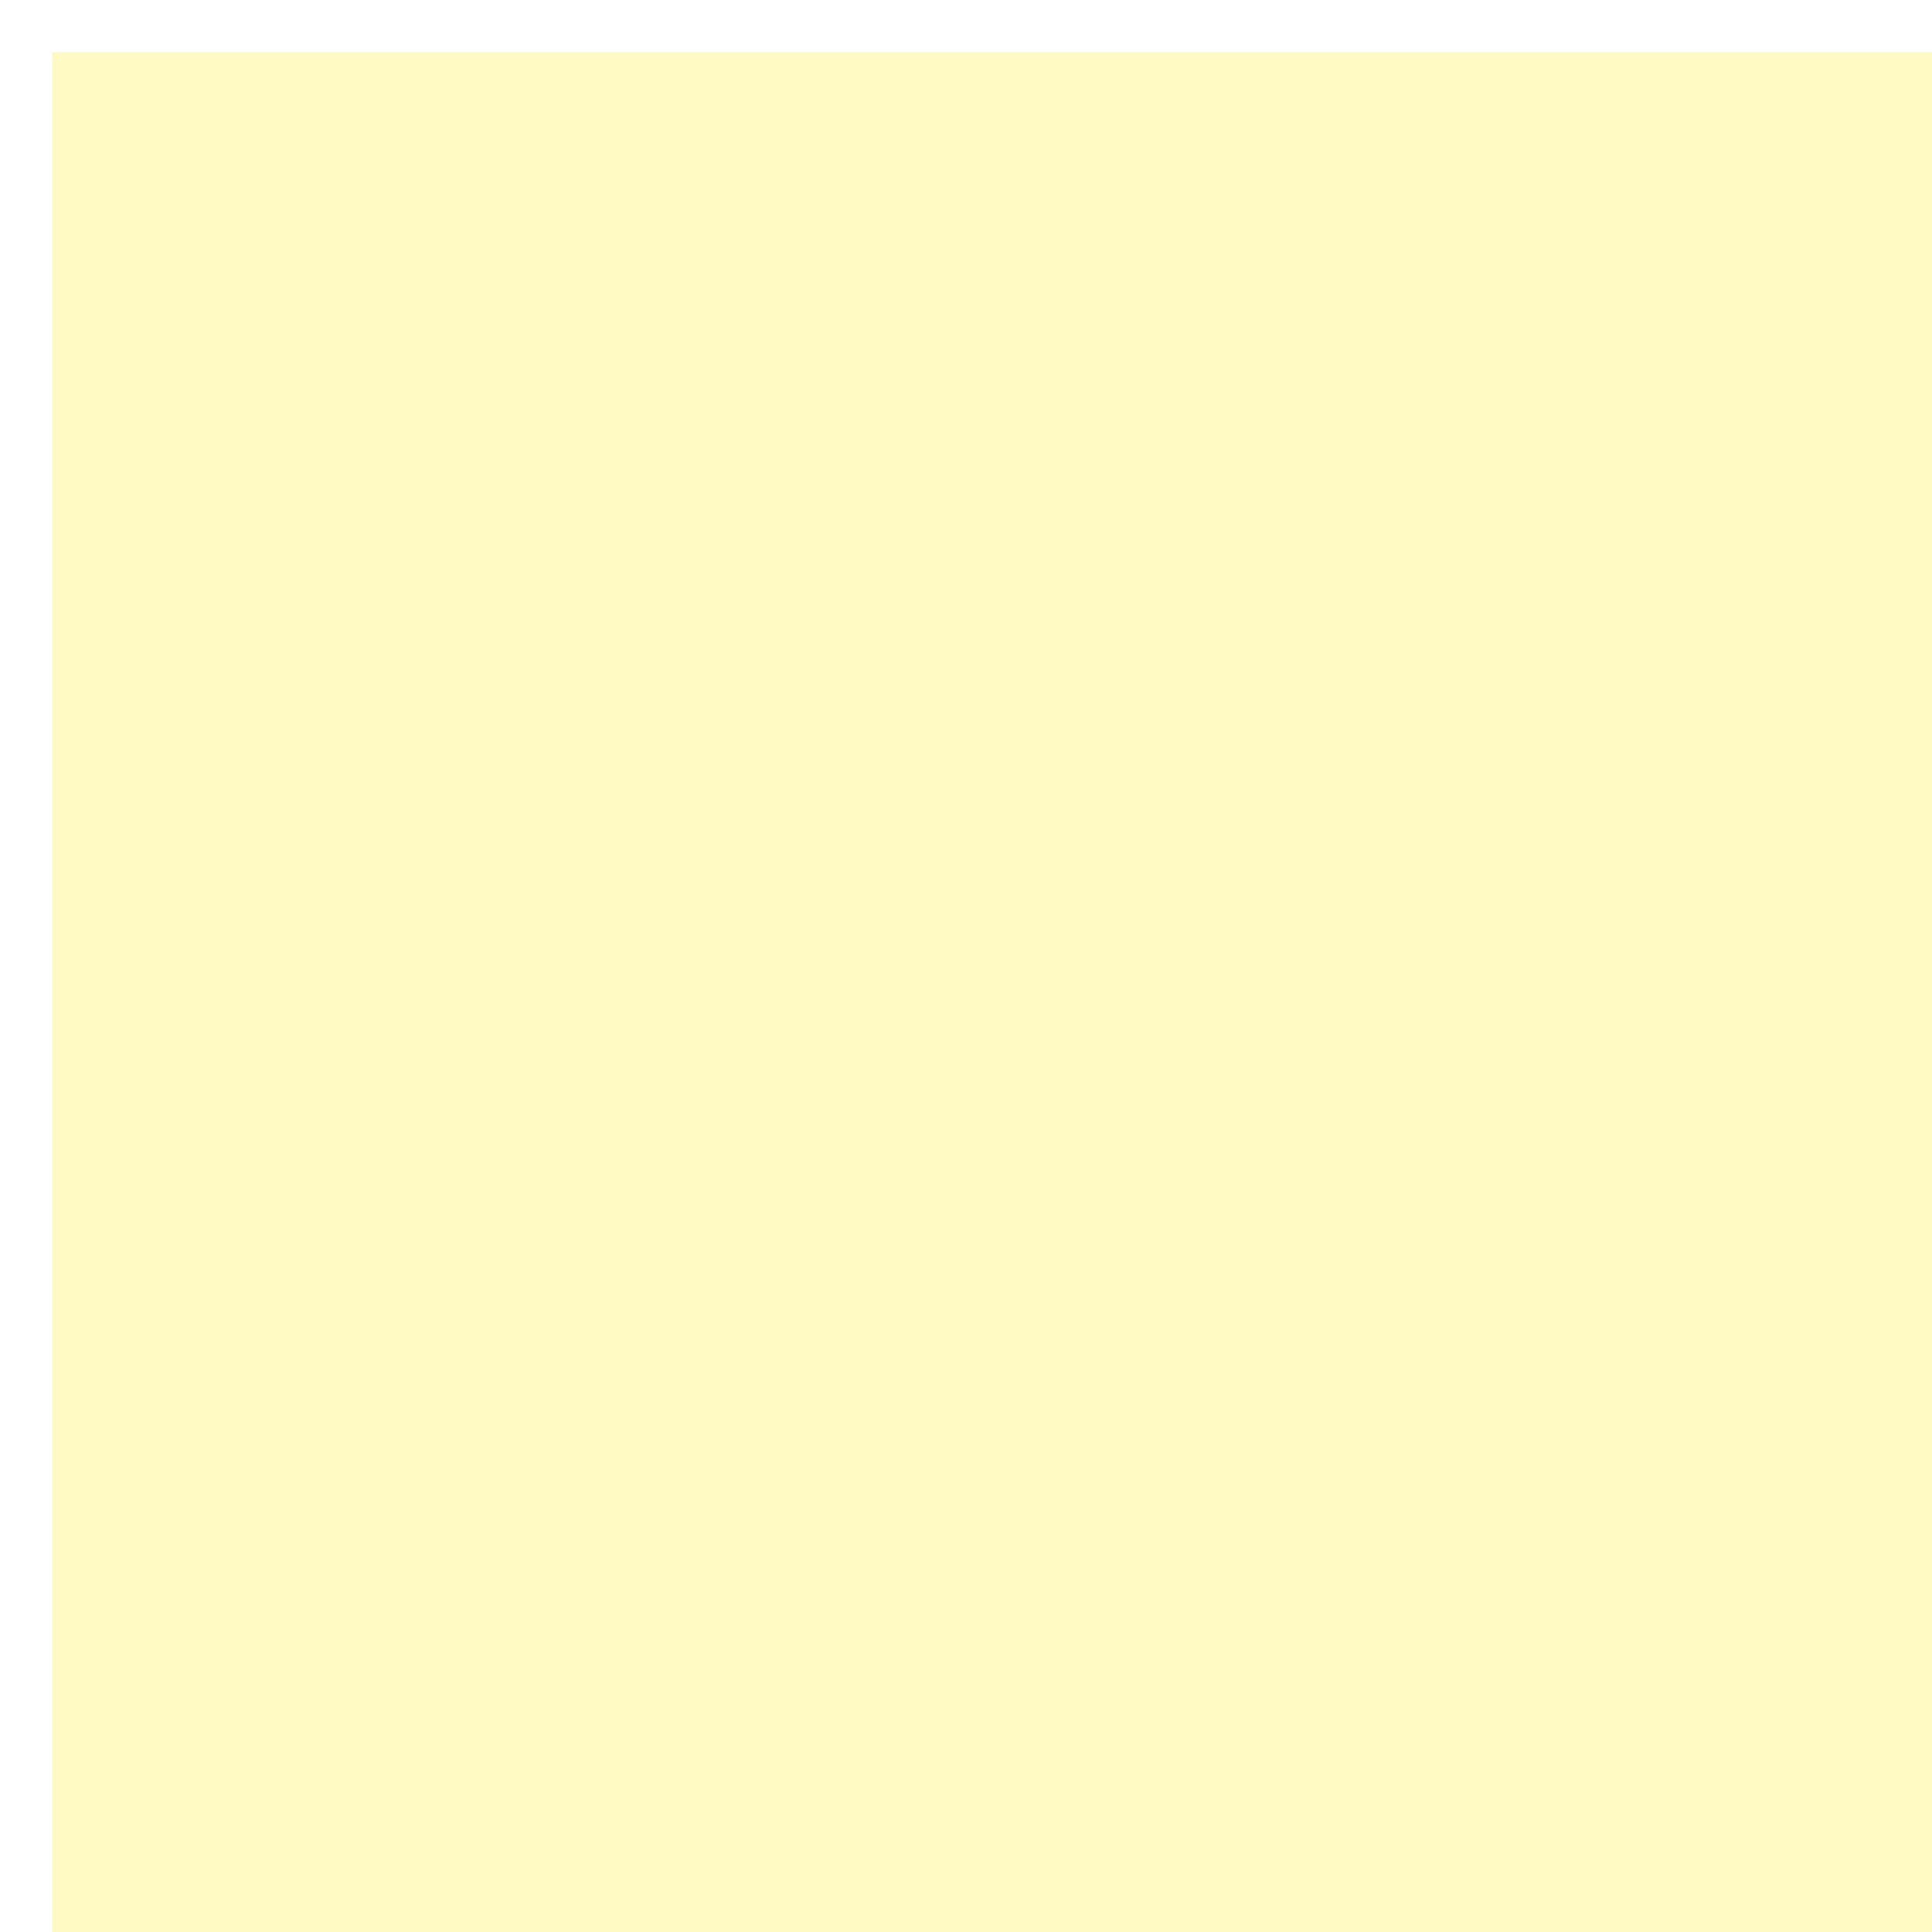
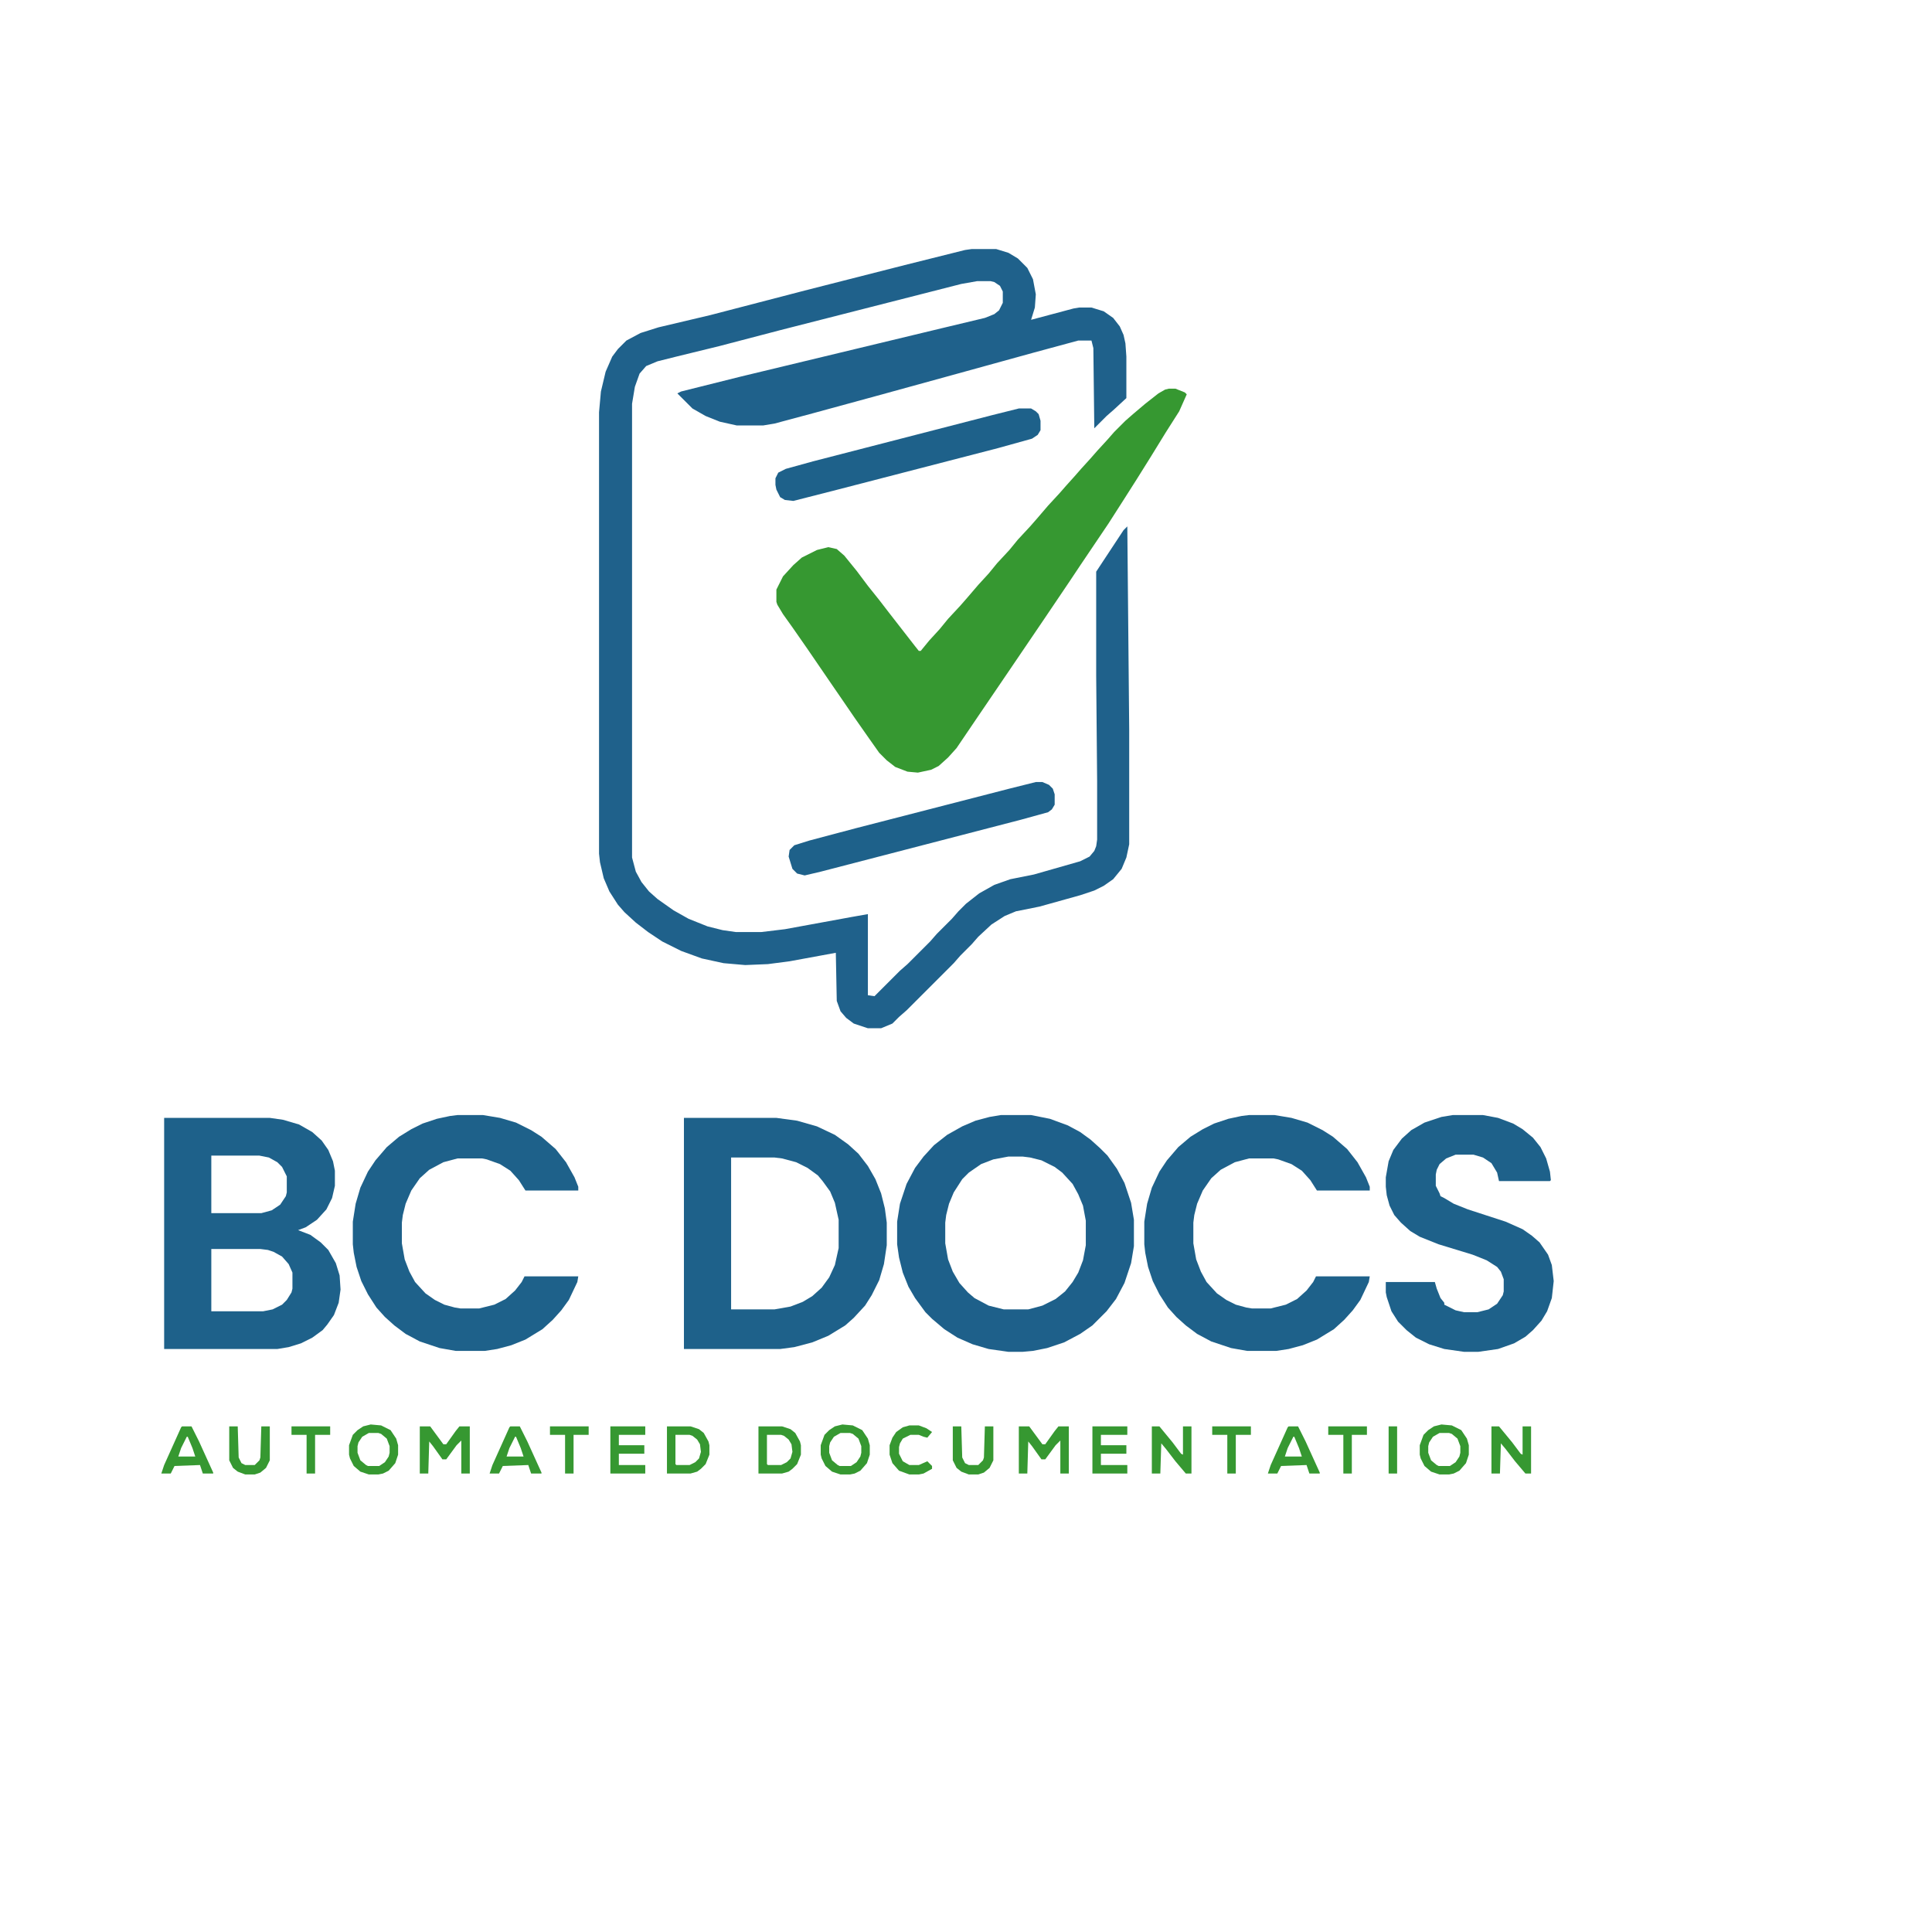
- <svg xmlns="http://www.w3.org/2000/svg" version="1.1" id="Layer_1" x="0px" y="0px" width="100%" viewBox="0 0 38 38" enable-background="new 0 0 38 38" xml:space="preserve">
-   <path fill="#FFF9C3" opacity="1" stroke="none" d=" M90.052,101   C60.045,101 30.546,101 1.024,101   C1.024,67.684 1.024,34.368 1.024,1.026   C34.315,1.026 67.63,1.026 100.972,1.026   C100.972,34.313 100.972,67.627 100.972,101   C97.52,101 94.04,101 90.052,101  z" />
+ <svg xmlns="http://www.w3.org/2000/svg" version="1.1" viewBox="0 0 2048 2048" width="38" height="38">
+   <path transform="translate(1030,264)" d="m0 0h26l13 4 10 6 10 10 6 12 3 16-1 14-4 13 45-12 6-1h13l13 4 10 7 7 9 4 9 2 9 1 14v44l-13 12-8 7-13 13-1-85-2-8h-14l-48 13-87 24-80 22-66 18-41 11-12 2h-28l-18-4-15-6-14-8-16-16 4-2 64-16 212-51 46-11 10-4 5-4 4-8v-12l-3-6-6-4-4-1h-14l-17 3-192 49-65 17-45 11-20 5-12 5-7 8-5 14-3 18v481l4 15 6 11 8 10 9 8 17 12 16 9 20 8 16 4 14 2h27l25-3 71-13 17-3v86l7 1 27-27 8-7 24-24 7-8 16-16 7-8 8-8 14-11 16-9 17-6 25-5 49-14 10-5 5-6 2-5 1-7v-62l-1-112v-110l29-44 4-4 2 215v122l-3 14-5 12-9 11-10 7-10 5-15 5-43 12-25 5-12 5-14 9-14 13-7 8-12 12-7 8-50 50-8 7-7 7-12 5h-14l-15-5-8-6-6-7-4-11-1-51-49 9-23 3-24 1-23-2-23-5-22-8-20-10-15-10-13-10-12-11-7-8-9-14-6-14-4-17-1-9v-468l2-22 5-21 7-16 6-8 9-9 15-8 19-6 55-13 100-26 106-27 64-16z" fill="#1F618B" />
+   <path transform="translate(1239,412)" d="m0 0h7l10 4 2 2-8 18-14 22-16 26-15 24-14 22-16 25-29 43-12 18-27 40-38 56-34 50-21 31-9 10-10 9-8 4-14 3-11-1-13-5-9-7-8-8-12-17-14-20-13-19-11-16-26-38-16-23-10-14-6-10-1-3v-13l7-14 11-12 9-8 16-8 12-3 9 2 8 7 13 16 12 16 12 15 10 13 28 36 4 5h2l9-11 11-12 9-11 13-14 7-8 12-14 11-12 9-11 13-14 9-11 13-14 7-8 12-14 12-13 7-8 9-10 7-8 10-11 7-8 11-12 7-8 12-12 8-7 13-11 14-11 7-4z" fill="#369831" />
+   <path transform="translate(174,1185)" d="m0 0h112l14 2 17 5 14 8 10 9 7 10 5 12 2 10v16l-3 13-6 12-10 11-12 8-8 3 13 5 11 8 8 8 8 14 4 13 1 15-2 14-5 13-7 10-5 6-11 8-12 6-13 4-12 2h-120zm50 40v61h53l11-3 9-6 6-9 1-4v-17l-5-10-5-5-9-5-10-2zm0 99v66h55l10-2 10-5 5-5 5-8 1-4v-17l-4-9-7-8-9-5-6-2-8-1z" fill="#1E618A" />
+   <path transform="translate(725,1185)" d="m0 0h98l22 3 21 6 19 9 14 10 11 10 10 13 8 14 6 15 4 16 2 15v24l-3 20-5 17-8 16-7 11-12 13-9 8-18 11-17 7-19 5-15 2h-102zm50 42v161h46l17-3 13-5 10-6 10-9 8-11 6-13 4-18v-30l-4-18-5-12-8-11-5-6-11-8-12-6-15-4-8-1z" fill="#1E618A" />
+   <path transform="translate(1061,1182)" d="m0 0h32l20 4 19 7 13 7 11 8 10 9 8 8 10 14 8 15 7 21 3 18v28l-3 18-7 21-9 17-10 13-15 15-13 9-17 9-18 6-15 3-11 1h-15l-21-3-17-5-16-7-14-9-13-11-7-7-11-15-7-12-6-15-4-16-2-14v-24l3-19 7-21 9-17 9-12 11-12 14-11 16-9 14-6 15-4zm8 44-16 3-13 5-13 9-7 7-9 14-5 12-3 12-1 8v22l3 17 5 13 7 12 9 10 7 6 15 8 16 4h26l15-4 14-7 10-8 8-10 6-10 5-13 3-16v-26l-3-16-5-12-6-11-11-12-8-6-14-7-12-3-8-1z" fill="#1E608A" />
+   <path transform="translate(1324,1182)" d="m0 0h27l18 3 17 5 16 8 11 7 15 13 11 14 9 16 4 10v4h-56l-7-11-9-10-11-7-14-5-5-1h-26l-15 4-15 8-10 9-9 13-6 14-3 12-1 8v22l3 17 5 13 6 11 11 12 10 7 10 5 11 3 6 1h20l16-4 12-6 10-9 7-9 3-6h57l-1 6-9 19-8 11-9 10-11 10-18 11-15 6-15 4-13 2h-31l-17-3-21-7-15-8-12-9-10-9-9-10-9-14-7-14-5-15-3-15-1-9v-24l3-19 5-17 8-17 8-12 12-14 13-11 13-8 12-6 15-5 14-3z" fill="#1E618A" />
+   <path transform="translate(485,1182)" d="m0 0h27l18 3 17 5 16 8 11 7 15 13 11 14 9 16 4 10v4h-56l-7-11-9-10-11-7-14-5-5-1h-26l-15 4-15 8-10 9-9 13-6 14-3 12-1 8v22l3 17 5 13 6 11 11 12 10 7 10 5 11 3 6 1h20l16-4 12-6 10-9 7-9 3-6h57l-1 6-9 19-8 11-9 10-11 10-18 11-15 6-15 4-13 2h-31l-17-3-21-7-15-8-12-9-10-9-9-10-9-14-7-14-5-15-3-15-1-9v-24l3-19 5-17 8-17 8-12 12-14 13-11 13-8 12-6 15-5 14-3z" fill="#1E618A" />
+   <path transform="translate(1540,1182)" d="m0 0h32l16 3 16 6 10 6 11 9 8 10 6 12 4 14 1 9-1 1h-54l-2-9-6-10-9-6-10-3h-19l-10 4-7 6-3 6-1 5v12l4 8 1 3 4 2 10 6 15 6 40 13 18 8 10 7 8 7 9 13 4 11 2 17-2 18-5 14-6 10-9 10-8 7-12 7-17 6-21 3h-15l-21-3-16-5-14-7-10-8-9-9-7-11-5-15-1-5v-11h52l2 7 4 10 4 5v2l12 6 9 2h14l12-3 9-6 6-9 1-4v-13l-3-8-4-5-11-7-15-6-36-11-20-8-10-6-10-9-7-8-5-10-3-11-1-9v-10l3-17 5-12 9-12 10-9 14-8 18-6z" fill="#1E618A" />
+   <path transform="translate(1080,433)" d="m0 0h13l5 3 3 3 2 7v10l-3 5-6 4-36 10-170 44-47 12-9-1-5-3-4-8-1-5v-7l3-6 8-4 29-8 190-49z" fill="#1E618A" />
+   <path transform="translate(1098,829)" d="m0 0h7l7 3 4 4 2 6v11l-3 5-4 3-29 8-212 55-17 4-8-2-5-5-4-13 1-7 5-5 16-5 49-13 163-42z" fill="#1E618A" />
+   <path transform="translate(1080,1512)" d="m0 0h11l14 19h3l10-14 4-5h11v50h-9v-35l-5 5-11 15h-4l-10-14-4-5-1 34h-9z" fill="#369831" />
+   <path transform="translate(445,1512)" d="m0 0h11l14 19h3l10-14 4-5h11v50h-9v-35l-5 5-11 15h-4l-10-14-4-5-1 34h-9z" fill="#369831" />
+   <path transform="translate(804,1512)" d="m0 0h25l9 3 5 4 5 9 1 4v10l-4 10-5 5-4 3-7 2h-25zm9 9v31l1 1h14l6-3 4-4 2-7-1-8-3-5-5-4-3-1z" fill="#369831" />
+   <path transform="translate(707,1512)" d="m0 0h25l9 3 5 4 5 9 1 4v10l-4 10-5 5-4 3-7 2h-25zm9 9v31l1 1h14l6-3 4-4 2-7-1-8-3-5-5-4-3-1z" fill="#369831" />
+   <path transform="translate(1528,1510)" d="m0 0 11 1 10 5 6 9 2 7v10l-3 9-7 8-6 3-5 1h-10l-9-3-7-6-4-8-1-4v-10l4-11 5-5 6-4zm-2 9-7 4-4 6-1 4v7l3 8 6 5 2 1h12l6-4 4-6 1-4v-7l-3-8-6-5-3-1z" fill="#369831" />
+   <path transform="translate(893,1510)" d="m0 0 11 1 10 5 6 9 2 7v10l-3 9-7 8-6 3-5 1h-10l-9-3-7-6-4-8-1-4v-10l4-11 5-5 6-4zm-2 9-7 4-4 6-1 4v7l3 8 6 5 2 1h12l6-4 4-6 1-4v-7l-3-8-6-5-3-1z" fill="#369831" />
+   <path transform="translate(393,1510)" d="m0 0 11 1 10 5 6 9 2 7v10l-3 9-7 8-6 3-5 1h-10l-9-3-7-6-4-8-1-4v-10l4-11 5-5 6-4zm-2 9-7 4-4 6-1 4v7l3 8 6 5 2 1h12l6-4 4-6 1-4v-7l-3-8-6-5-3-1z" fill="#369831" />
+   <path transform="translate(1581,1512)" d="m0 0h8l14 17 9 12 2 1v-30h9v50h-6l-11-13-10-13-5-6-1 32h-9z" fill="#369831" />
+   <path transform="translate(1221,1512)" d="m0 0h8l14 17 9 12 2 1v-30h9v50h-6l-11-13-10-13-5-6-1 32h-9z" fill="#369831" />
+   <path transform="translate(1158,1512)" d="m0 0h37v9h-28v11h27v9h-27v12h28v9h-37z" fill="#369831" />
+   <path transform="translate(647,1512)" d="m0 0h37v9h-28v11h27v9h-27v12h28v9h-37z" fill="#369831" />
+   <path transform="translate(1366,1512)" d="m0 0h10l8 16 15 33v1h-11l-3-9-27 1-4 8h-10l3-9 18-40zm5 11-6 12-3 9h18l-3-9-5-12z" fill="#369831" />
+   <path transform="translate(541,1512)" d="m0 0h10l8 16 15 33v1h-11l-3-9-27 1-4 8h-10l3-9 18-40zm5 11-6 12-3 9h18l-3-9-5-12z" fill="#369831" />
+   <path transform="translate(193,1512)" d="m0 0h10l8 16 15 33v1h-11l-3-9-27 1-4 8h-10l3-9 18-40zm5 11-6 12-3 9h18l-3-9-5-12z" fill="#369831" />
+   <path transform="translate(1010,1512)" d="m0 0h9l1 33 3 6 4 2h10l5-5 1-3 1-33h9v36l-4 8-6 5-6 2h-10l-8-3-5-4-4-8z" fill="#369831" />
+   <path transform="translate(243,1512)" d="m0 0h9l1 33 3 6 4 2h10l5-5 1-3 1-33h9v36l-4 8-6 5-6 2h-10l-8-3-5-4-4-8z" fill="#369831" />
+   <path transform="translate(964,1511)" d="m0 0h10l8 3 6 4-5 6-4-1-5-2h-9l-8 4-3 5-1 4v7l4 8 7 4h10l9-4 5 5v3l-9 5-5 1h-10l-11-4-7-8-3-9v-10l3-8 4-6 7-5z" fill="#369831" />
+   <path transform="translate(1408,1512)" d="m0 0h41v9h-16v41h-9v-41h-16z" fill="#369831" />
+   <path transform="translate(1285,1512)" d="m0 0h41v9h-16v41h-9v-41h-16z" fill="#369831" />
+   <path transform="translate(583,1512)" d="m0 0h41v9h-16v41h-9v-41h-16z" fill="#369831" />
+   <path transform="translate(309,1512)" d="m0 0h41v9h-16v41h-9v-41h-16z" fill="#369831" />
+   <path transform="translate(1472,1512)" d="m0 0h9v50h-9z" fill="#369831" />
</svg>
